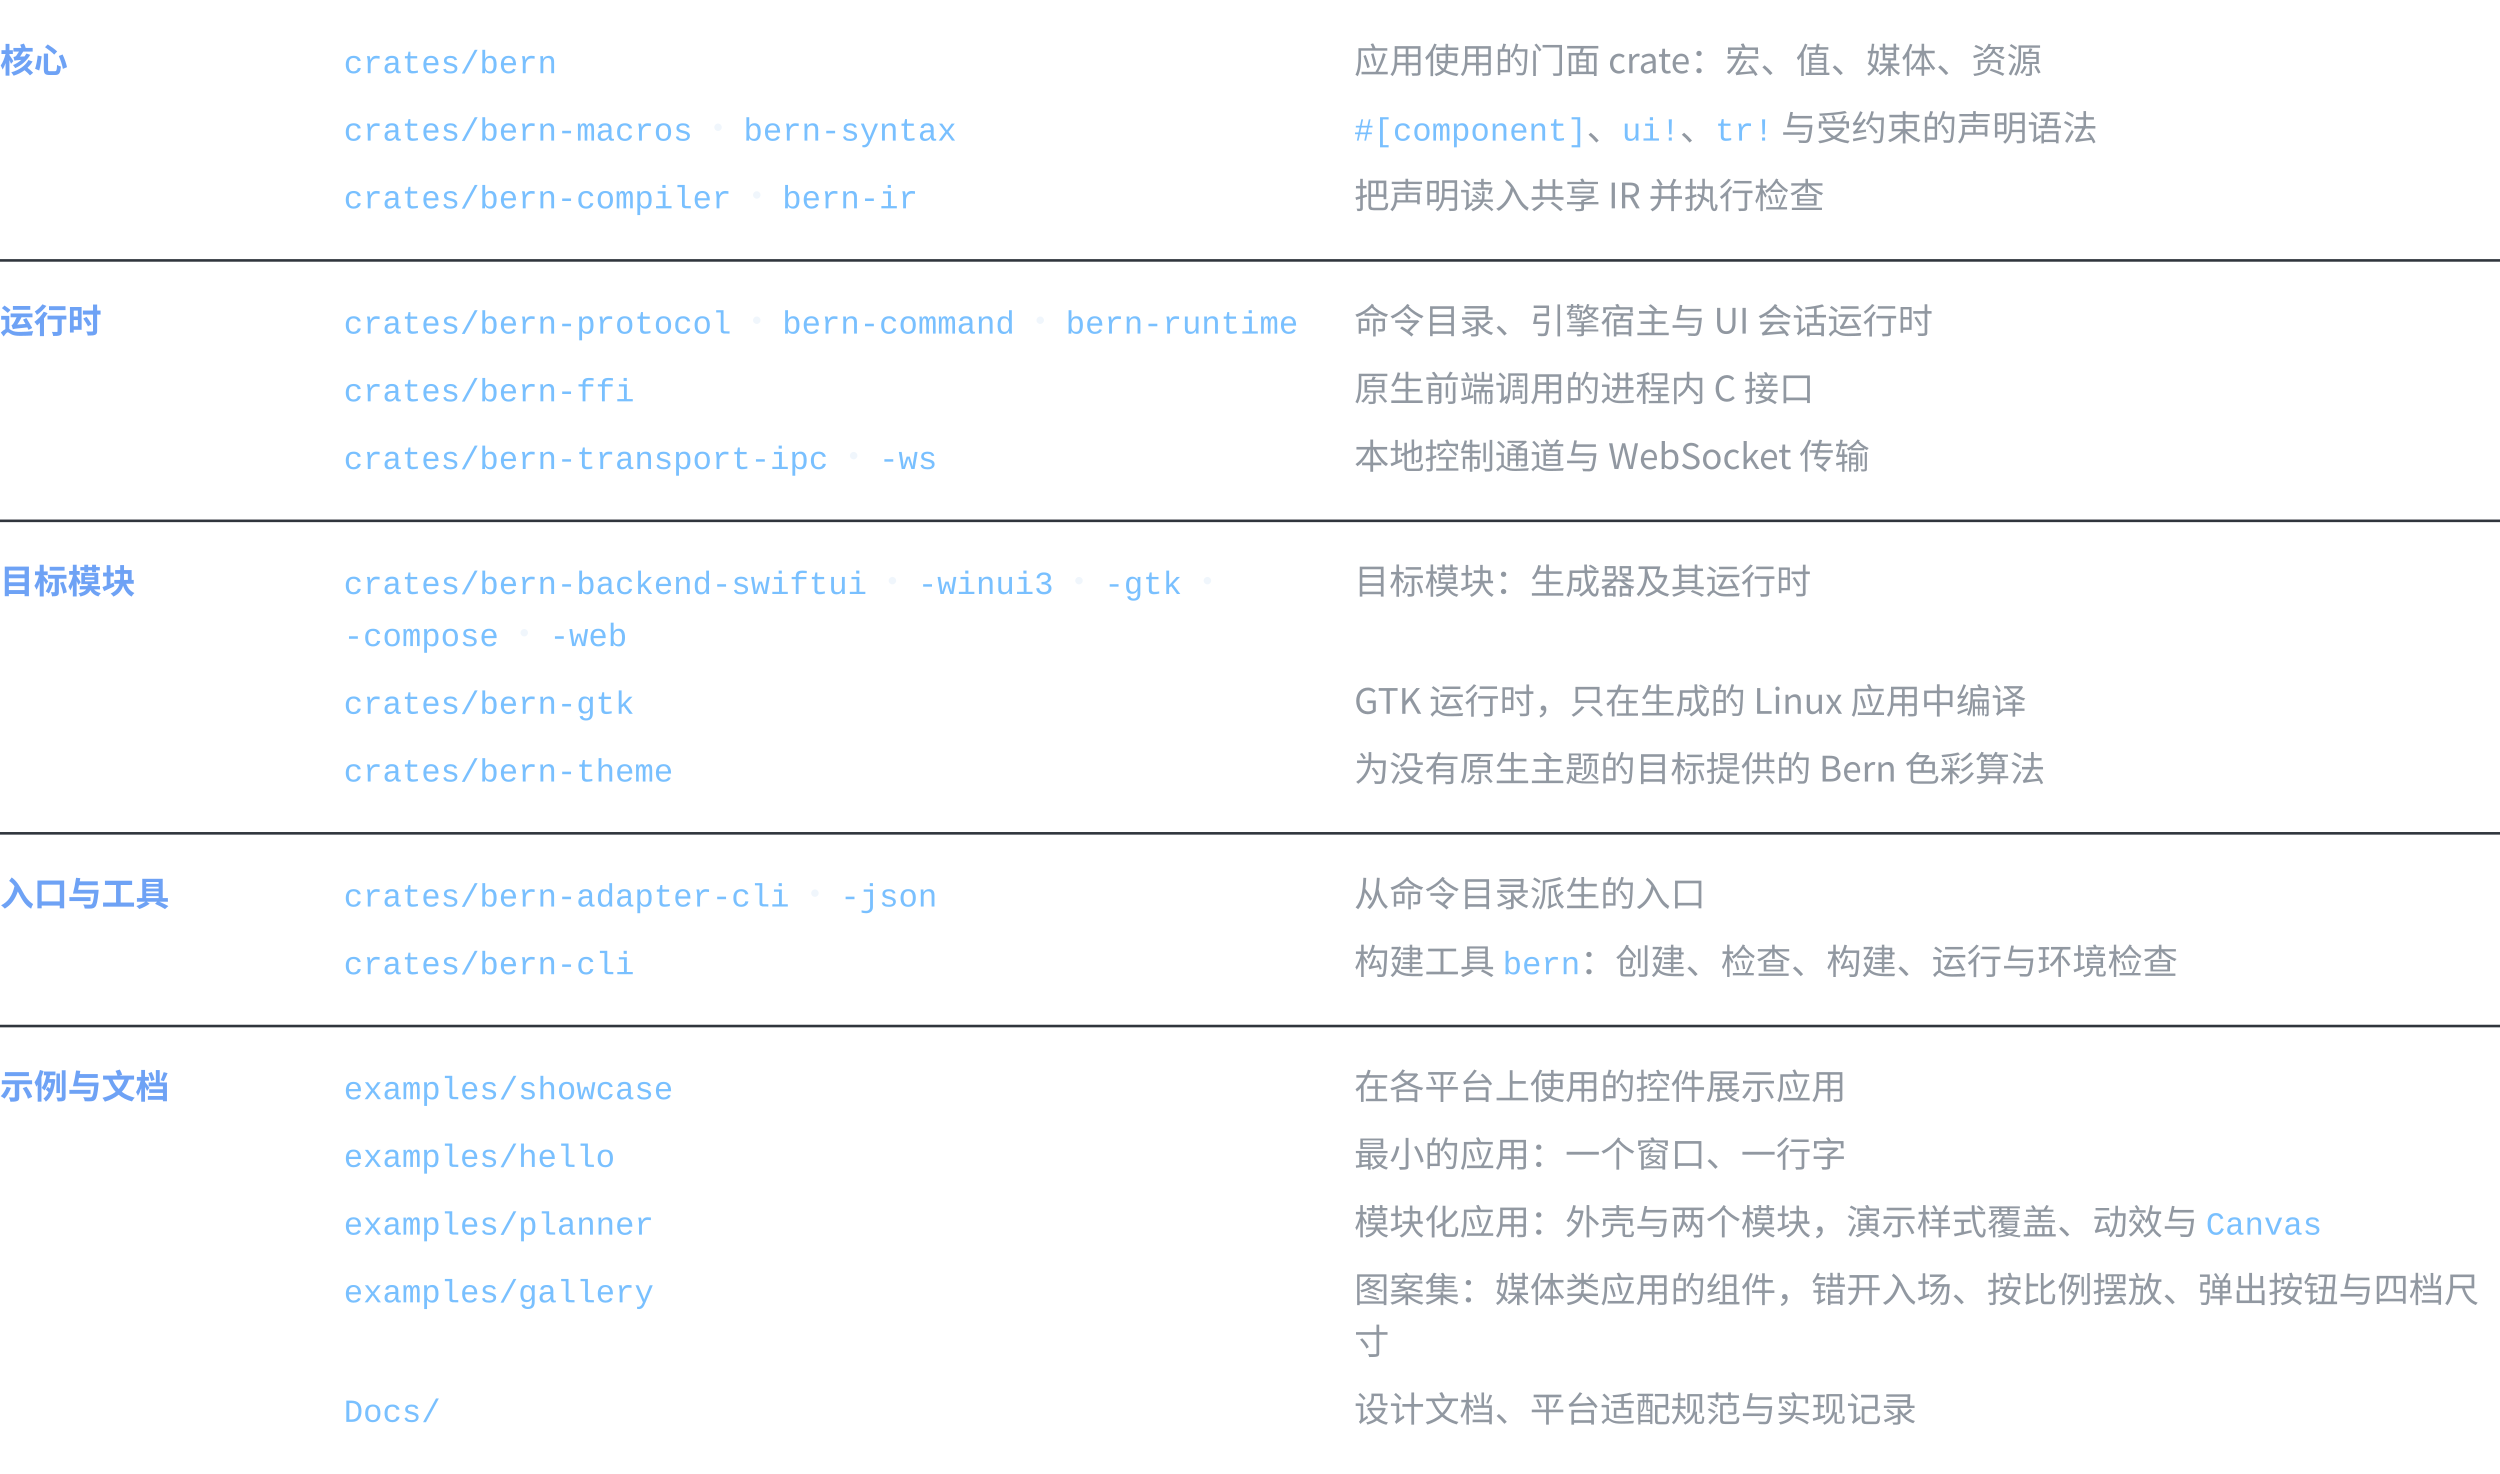
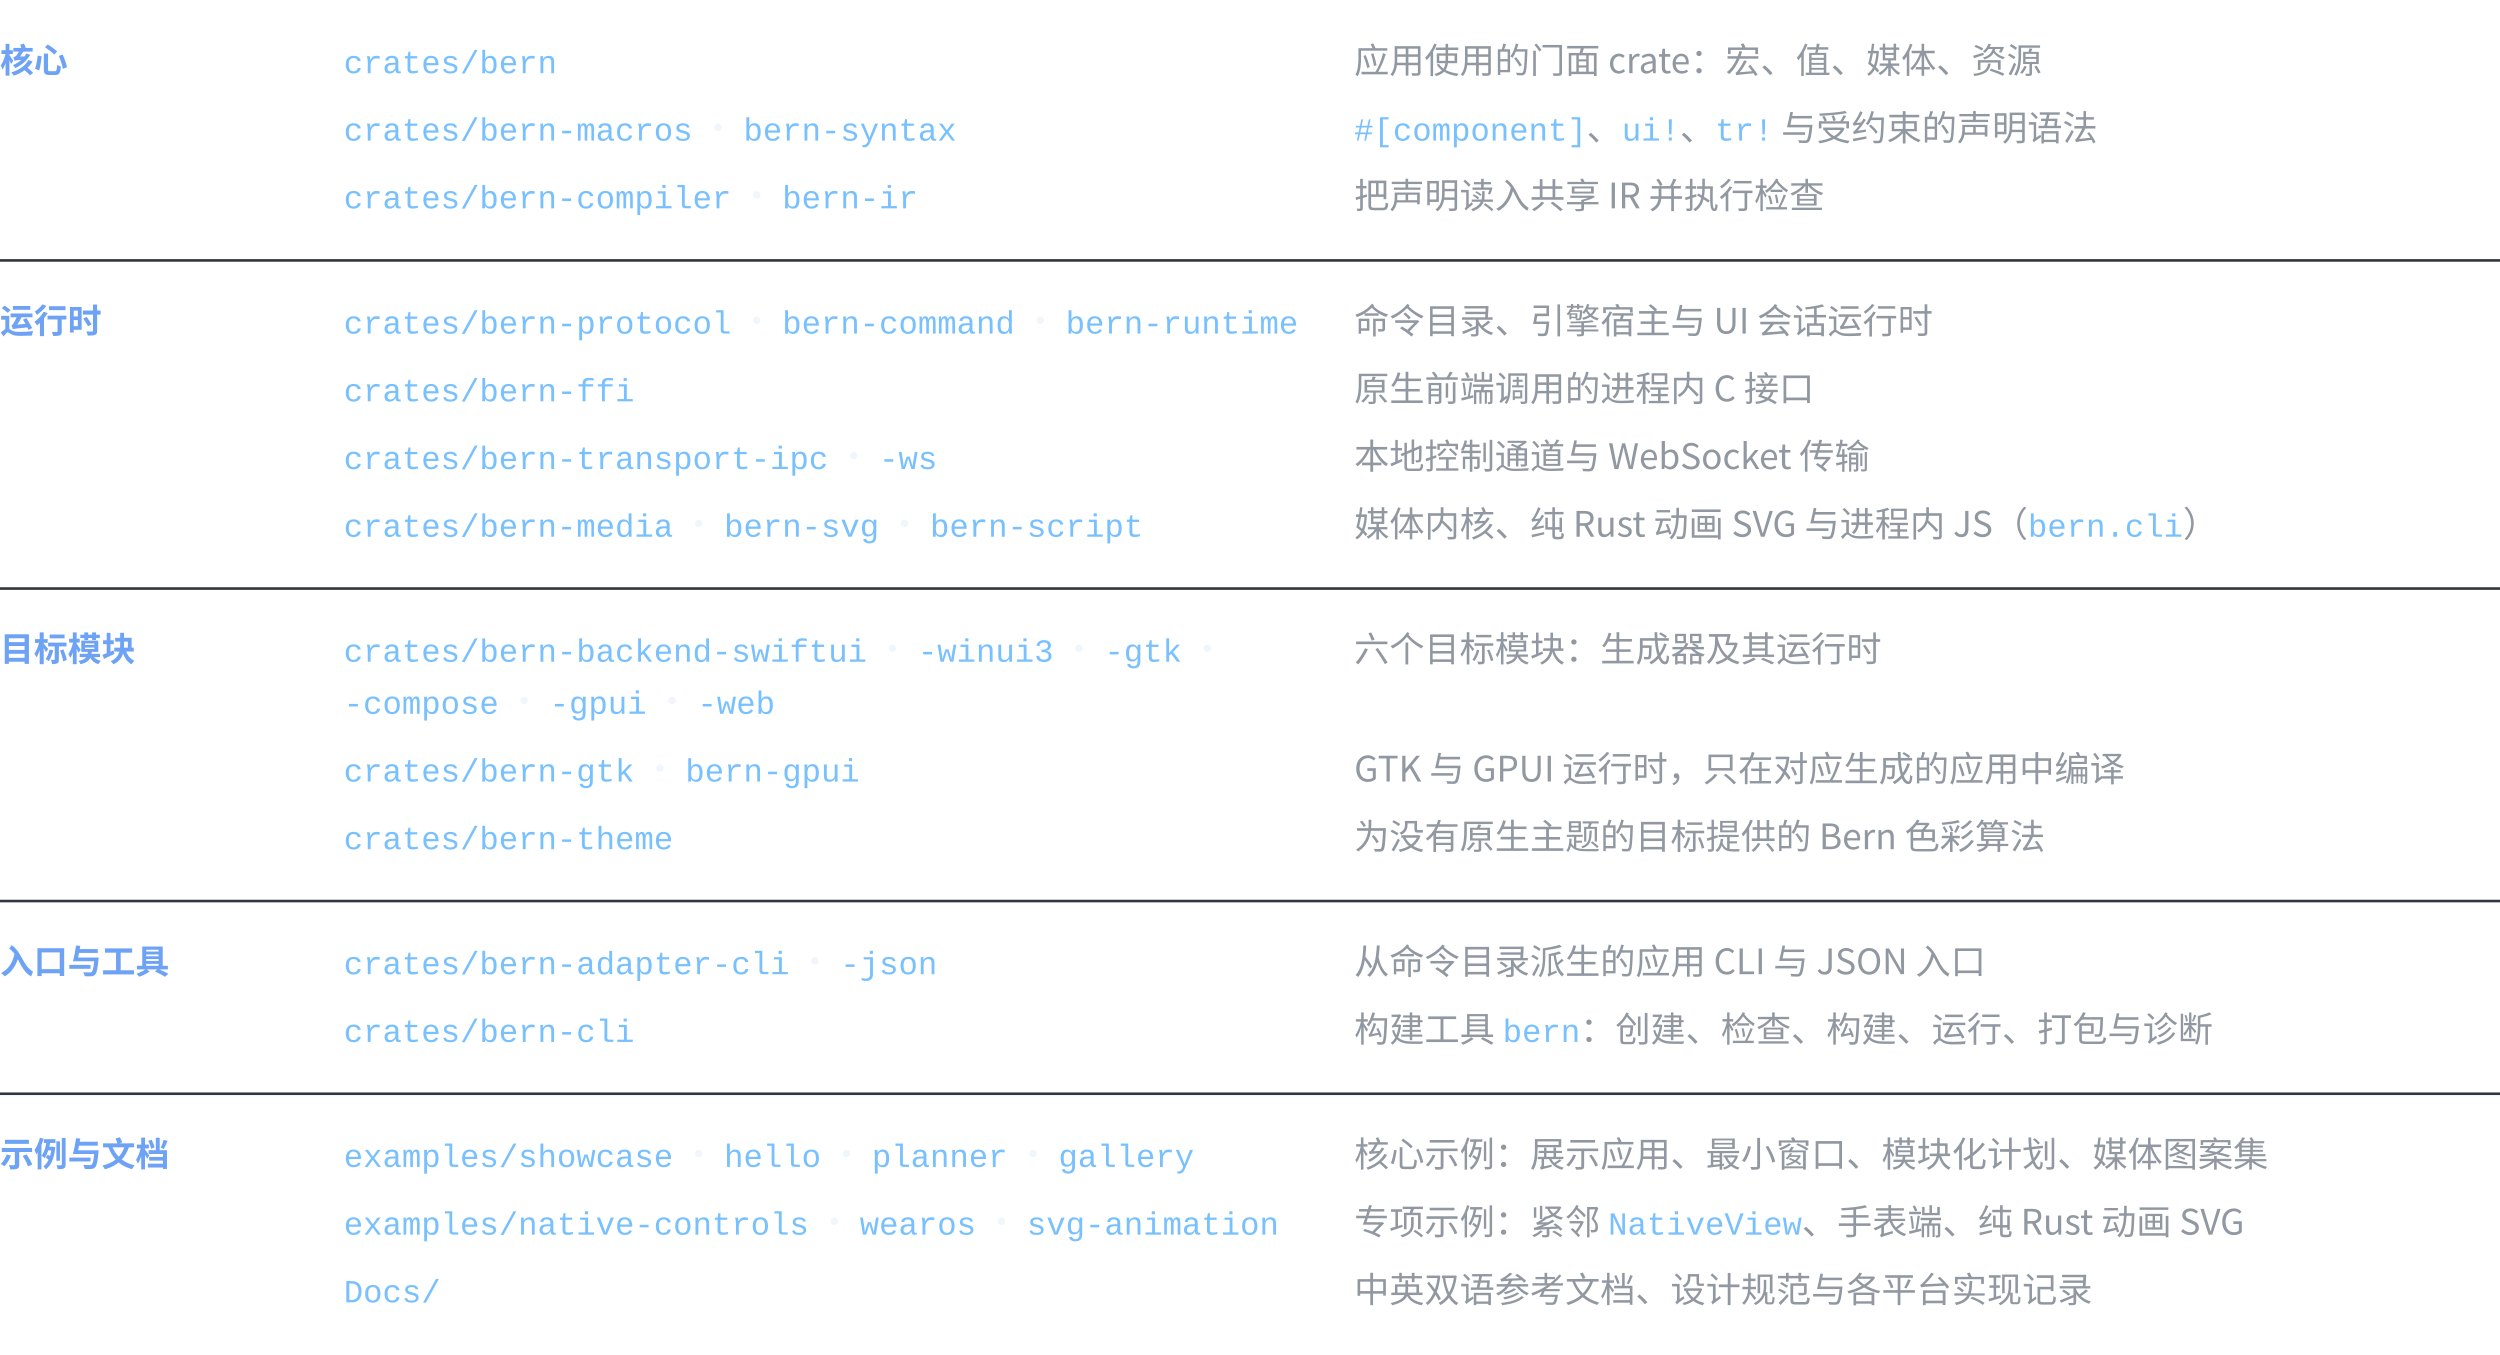
- <svg xmlns="http://www.w3.org/2000/svg" viewBox="0 0 960 566" width="960" height="566" font-family="-apple-system, BlinkMacSystemFont, 'Segoe UI', 'PingFang SC', 'Hiragino Sans GB', 'Microsoft YaHei', 'Noto Sans CJK SC', 'Helvetica Neue', Arial, sans-serif">
+ <svg xmlns="http://www.w3.org/2000/svg" viewBox="0 0 960 520" width="960" height="520" font-family="-apple-system, BlinkMacSystemFont, 'Segoe UI', 'PingFang SC', 'Hiragino Sans GB', 'Microsoft YaHei', 'Noto Sans CJK SC', 'Helvetica Neue', Arial, sans-serif">
  <defs>
    <symbol id="bern-logo" viewBox="0 0 1024 1024">
      <defs>
        <clipPath id="bern-symbol-disc">
          <circle cx="512" cy="512" r="512" />
        </clipPath>
      </defs>
      <g clip-path="url(#bern-symbol-disc)">
        <rect width="1024" height="1024" fill="#4A8BEF" />
        <path fill="#24324D" d="M 290.4 372.1 C 270.7 579.3 309.8 827.6 392.0 1060.0 L 1100 1100 L 1060.0 880.0 C 1013.0 692.2 904.4 451.5 684.3 270.5 A 14 14 0 0 0 662.4 286.5 C 693.7 364.2 711.6 444.8 715.3 529.4 A 36 36 0 0 1 691.6 564.9 C 620.6 590.7 549.5 616.5 478.5 642.4 A 36 36 0 0 1 436.0 628.1 C 383.8 547.6 344.6 461.1 317.8 369.5 A 14 14 0 0 0 290.4 372.1 Z" />
        <ellipse rx="22" ry="36" fill="#E8F4FF" transform="translate(520 760) rotate(-20)" />
        <ellipse rx="22" ry="36" fill="#E8F4FF" transform="translate(748 668) rotate(-20)" />
      </g>
    </symbol>
  </defs>
  <text x="0.0" y="27.9" font-size="13" fill="#6EA2F5" font-weight="700">核心</text>
  <text x="132.0" y="28.1" font-size="13.5" fill="#F0F6FC">
    <tspan font-family="ui-monospace, SFMono-Regular, Menlo, Consolas, 'Liberation Mono', monospace" font-size="12.4" fill="#79C0FF">crates/bern</tspan>
  </text>
  <text x="520.0" y="28.1" font-size="13.5" fill="#9198A1">应用使用的门面 crate：宏、值、媒体、资源</text>
  <text x="132.0" y="54.0" font-size="13.5" fill="#F0F6FC">
    <tspan font-family="ui-monospace, SFMono-Regular, Menlo, Consolas, 'Liberation Mono', monospace" font-size="12.4" fill="#79C0FF">crates/bern-macros</tspan> · <tspan font-family="ui-monospace, SFMono-Regular, Menlo, Consolas, 'Liberation Mono', monospace" font-size="12.4" fill="#79C0FF">bern-syntax</tspan>
  </text>
  <text x="520.0" y="54.0" font-size="13.5" fill="#9198A1">
    <tspan font-family="ui-monospace, SFMono-Regular, Menlo, Consolas, 'Liberation Mono', monospace" font-size="12.4" fill="#79C0FF">#[component]</tspan>、<tspan font-family="ui-monospace, SFMono-Regular, Menlo, Consolas, 'Liberation Mono', monospace" font-size="12.4" fill="#79C0FF">ui!</tspan>、<tspan font-family="ui-monospace, SFMono-Regular, Menlo, Consolas, 'Liberation Mono', monospace" font-size="12.4" fill="#79C0FF">tr!</tspan> 与受约束的声明语法</text>
  <text x="132.0" y="80.0" font-size="13.5" fill="#F0F6FC">
    <tspan font-family="ui-monospace, SFMono-Regular, Menlo, Consolas, 'Liberation Mono', monospace" font-size="12.4" fill="#79C0FF">crates/bern-compiler</tspan> · <tspan font-family="ui-monospace, SFMono-Regular, Menlo, Consolas, 'Liberation Mono', monospace" font-size="12.4" fill="#79C0FF">bern-ir</tspan>
  </text>
  <text x="520.0" y="80.0" font-size="13.5" fill="#9198A1">把声明读入共享 IR 并执行检查</text>
  <line x1="0" y1="100.0" x2="960" y2="100.0" stroke="#30363D" />
  <text x="0.0" y="127.9" font-size="13" fill="#6EA2F5" font-weight="700">运行时</text>
  <text x="132.0" y="128.1" font-size="13.5" fill="#F0F6FC">
    <tspan font-family="ui-monospace, SFMono-Regular, Menlo, Consolas, 'Liberation Mono', monospace" font-size="12.4" fill="#79C0FF">crates/bern-protocol</tspan> · <tspan font-family="ui-monospace, SFMono-Regular, Menlo, Consolas, 'Liberation Mono', monospace" font-size="12.4" fill="#79C0FF">bern-command</tspan> · <tspan font-family="ui-monospace, SFMono-Regular, Menlo, Consolas, 'Liberation Mono', monospace" font-size="12.4" fill="#79C0FF">bern-runtime</tspan>
  </text>
  <text x="520.0" y="128.1" font-size="13.5" fill="#9198A1">命令目录、引擎宿主与 UI 会话运行时</text>
  <text x="132.0" y="154.1" font-size="13.5" fill="#F0F6FC">
    <tspan font-family="ui-monospace, SFMono-Regular, Menlo, Consolas, 'Liberation Mono', monospace" font-size="12.4" fill="#79C0FF">crates/bern-ffi</tspan>
  </text>
  <text x="520.0" y="154.1" font-size="13.5" fill="#9198A1">原生前端调用的进程内 C 接口</text>
  <text x="132.0" y="180.1" font-size="13.5" fill="#F0F6FC">
    <tspan font-family="ui-monospace, SFMono-Regular, Menlo, Consolas, 'Liberation Mono', monospace" font-size="12.4" fill="#79C0FF">crates/bern-transport-ipc</tspan> · <tspan font-family="ui-monospace, SFMono-Regular, Menlo, Consolas, 'Liberation Mono', monospace" font-size="12.4" fill="#79C0FF">-ws</tspan>
  </text>
  <text x="520.0" y="180.1" font-size="13.5" fill="#9198A1">本地控制通道与 WebSocket 传输</text>
-   <line x1="0" y1="200.0" x2="960" y2="200.0" stroke="#30363D" />
-   <text x="0.0" y="227.9" font-size="13" fill="#6EA2F5" font-weight="700">目标模块</text>
-   <text x="132.0" y="228.1" font-size="13.5" fill="#F0F6FC">
+   <text x="132.0" y="206.1" font-size="13.5" fill="#F0F6FC">
+     <tspan font-family="ui-monospace, SFMono-Regular, Menlo, Consolas, 'Liberation Mono', monospace" font-size="12.4" fill="#79C0FF">crates/bern-media</tspan> · <tspan font-family="ui-monospace, SFMono-Regular, Menlo, Consolas, 'Liberation Mono', monospace" font-size="12.4" fill="#79C0FF">bern-svg</tspan> · <tspan font-family="ui-monospace, SFMono-Regular, Menlo, Consolas, 'Liberation Mono', monospace" font-size="12.4" fill="#79C0FF">bern-script</tspan>
+   </text>
+   <text x="520.0" y="206.1" font-size="13.5" fill="#9198A1">媒体内核、纯 Rust 动画 SVG 与进程内 JS（<tspan font-family="ui-monospace, SFMono-Regular, Menlo, Consolas, 'Liberation Mono', monospace" font-size="12.4" fill="#79C0FF">bern.cli</tspan>）</text>
+   <line x1="0" y1="226.0" x2="960" y2="226.0" stroke="#30363D" />
+   <text x="0.0" y="253.9" font-size="13" fill="#6EA2F5" font-weight="700">目标模块</text>
+   <text x="132.0" y="254.1" font-size="13.5" fill="#F0F6FC">
    <tspan font-family="ui-monospace, SFMono-Regular, Menlo, Consolas, 'Liberation Mono', monospace" font-size="12.4" fill="#79C0FF">crates/bern-backend-swiftui</tspan> · <tspan font-family="ui-monospace, SFMono-Regular, Menlo, Consolas, 'Liberation Mono', monospace" font-size="12.4" fill="#79C0FF">-winui3</tspan> · <tspan font-family="ui-monospace, SFMono-Regular, Menlo, Consolas, 'Liberation Mono', monospace" font-size="12.4" fill="#79C0FF">-gtk</tspan> ·</text>
-   <text x="132.0" y="248.1" font-size="13.5" fill="#F0F6FC">
-     <tspan font-family="ui-monospace, SFMono-Regular, Menlo, Consolas, 'Liberation Mono', monospace" font-size="12.4" fill="#79C0FF">-compose</tspan> · <tspan font-family="ui-monospace, SFMono-Regular, Menlo, Consolas, 'Liberation Mono', monospace" font-size="12.4" fill="#79C0FF">-web</tspan>
+   <text x="132.0" y="274.1" font-size="13.5" fill="#F0F6FC">
+     <tspan font-family="ui-monospace, SFMono-Regular, Menlo, Consolas, 'Liberation Mono', monospace" font-size="12.4" fill="#79C0FF">-compose</tspan> · <tspan font-family="ui-monospace, SFMono-Regular, Menlo, Consolas, 'Liberation Mono', monospace" font-size="12.4" fill="#79C0FF">-gpui</tspan> · <tspan font-family="ui-monospace, SFMono-Regular, Menlo, Consolas, 'Liberation Mono', monospace" font-size="12.4" fill="#79C0FF">-web</tspan>
  </text>
-   <text x="520.0" y="228.1" font-size="13.5" fill="#9198A1">目标模块：生成器及其运行时</text>
-   <text x="132.0" y="274.1" font-size="13.5" fill="#F0F6FC">
-     <tspan font-family="ui-monospace, SFMono-Regular, Menlo, Consolas, 'Liberation Mono', monospace" font-size="12.4" fill="#79C0FF">crates/bern-gtk</tspan>
+   <text x="520.0" y="254.1" font-size="13.5" fill="#9198A1">六个目标模块：生成器及其运行时</text>
+   <text x="132.0" y="300.1" font-size="13.5" fill="#F0F6FC">
+     <tspan font-family="ui-monospace, SFMono-Regular, Menlo, Consolas, 'Liberation Mono', monospace" font-size="12.4" fill="#79C0FF">crates/bern-gtk</tspan> · <tspan font-family="ui-monospace, SFMono-Regular, Menlo, Consolas, 'Liberation Mono', monospace" font-size="12.4" fill="#79C0FF">bern-gpui</tspan>
  </text>
-   <text x="520.0" y="274.1" font-size="13.5" fill="#9198A1">GTK 运行时，只在生成的 Linux 应用中编译</text>
-   <text x="132.0" y="300.1" font-size="13.5" fill="#F0F6FC">
+   <text x="520.0" y="300.1" font-size="13.5" fill="#9198A1">GTK 与 GPUI 运行时，只在对应生成的应用中编译</text>
+   <text x="132.0" y="326.1" font-size="13.5" fill="#F0F6FC">
    <tspan font-family="ui-monospace, SFMono-Regular, Menlo, Consolas, 'Liberation Mono', monospace" font-size="12.4" fill="#79C0FF">crates/bern-theme</tspan>
  </text>
-   <text x="520.0" y="300.1" font-size="13.5" fill="#9198A1">为没有原生主题的目标提供的 Bern 色彩算法</text>
-   <line x1="0" y1="320.0" x2="960" y2="320.0" stroke="#30363D" />
-   <text x="0.0" y="347.9" font-size="13" fill="#6EA2F5" font-weight="700">入口与工具</text>
-   <text x="132.0" y="348.1" font-size="13.5" fill="#F0F6FC">
+   <text x="520.0" y="326.1" font-size="13.5" fill="#9198A1">为没有原生主题的目标提供的 Bern 色彩算法</text>
+   <line x1="0" y1="346.0" x2="960" y2="346.0" stroke="#30363D" />
+   <text x="0.0" y="373.9" font-size="13" fill="#6EA2F5" font-weight="700">入口与工具</text>
+   <text x="132.0" y="374.1" font-size="13.5" fill="#F0F6FC">
    <tspan font-family="ui-monospace, SFMono-Regular, Menlo, Consolas, 'Liberation Mono', monospace" font-size="12.4" fill="#79C0FF">crates/bern-adapter-cli</tspan> · <tspan font-family="ui-monospace, SFMono-Regular, Menlo, Consolas, 'Liberation Mono', monospace" font-size="12.4" fill="#79C0FF">-json</tspan>
  </text>
-   <text x="520.0" y="348.1" font-size="13.5" fill="#9198A1">从命令目录派生的入口</text>
-   <text x="132.0" y="374.1" font-size="13.5" fill="#F0F6FC">
+   <text x="520.0" y="374.1" font-size="13.5" fill="#9198A1">从命令目录派生的应用 CLI 与 JSON 入口</text>
+   <text x="132.0" y="400.1" font-size="13.5" fill="#F0F6FC">
    <tspan font-family="ui-monospace, SFMono-Regular, Menlo, Consolas, 'Liberation Mono', monospace" font-size="12.4" fill="#79C0FF">crates/bern-cli</tspan>
  </text>
-   <text x="520.0" y="374.1" font-size="13.5" fill="#9198A1">构建工具 <tspan font-family="ui-monospace, SFMono-Regular, Menlo, Consolas, 'Liberation Mono', monospace" font-size="12.4" fill="#79C0FF">bern</tspan>：创建、检查、构建、运行与环境检查</text>
-   <line x1="0" y1="394.0" x2="960" y2="394.0" stroke="#30363D" />
-   <text x="0.0" y="421.9" font-size="13" fill="#6EA2F5" font-weight="700">示例与文档</text>
-   <text x="132.0" y="422.1" font-size="13.5" fill="#F0F6FC">
-     <tspan font-family="ui-monospace, SFMono-Regular, Menlo, Consolas, 'Liberation Mono', monospace" font-size="12.4" fill="#79C0FF">examples/showcase</tspan>
+   <text x="520.0" y="400.1" font-size="13.5" fill="#9198A1">构建工具 <tspan font-family="ui-monospace, SFMono-Regular, Menlo, Consolas, 'Liberation Mono', monospace" font-size="12.4" fill="#79C0FF">bern</tspan>：创建、检查、构建、运行、打包与诊断</text>
+   <line x1="0" y1="420.0" x2="960" y2="420.0" stroke="#30363D" />
+   <text x="0.0" y="447.9" font-size="13" fill="#6EA2F5" font-weight="700">示例与文档</text>
+   <text x="132.0" y="448.1" font-size="13.5" fill="#F0F6FC">
+     <tspan font-family="ui-monospace, SFMono-Regular, Menlo, Consolas, 'Liberation Mono', monospace" font-size="12.4" fill="#79C0FF">examples/showcase</tspan> · <tspan font-family="ui-monospace, SFMono-Regular, Menlo, Consolas, 'Liberation Mono', monospace" font-size="12.4" fill="#79C0FF">hello</tspan> · <tspan font-family="ui-monospace, SFMono-Regular, Menlo, Consolas, 'Liberation Mono', monospace" font-size="12.4" fill="#79C0FF">planner</tspan> · <tspan font-family="ui-monospace, SFMono-Regular, Menlo, Consolas, 'Liberation Mono', monospace" font-size="12.4" fill="#79C0FF">gallery</tspan>
  </text>
-   <text x="520.0" y="422.1" font-size="13.5" fill="#9198A1">在各平台上使用的控件展示应用</text>
-   <text x="132.0" y="448.1" font-size="13.5" fill="#F0F6FC">
-     <tspan font-family="ui-monospace, SFMono-Regular, Menlo, Consolas, 'Liberation Mono', monospace" font-size="12.4" fill="#79C0FF">examples/hello</tspan>
+   <text x="520.0" y="448.1" font-size="13.5" fill="#9198A1">核心示例：展示应用、最小窗口、模块化计划、媒体图案集</text>
+   <text x="132.0" y="474.1" font-size="13.5" fill="#F0F6FC">
+     <tspan font-family="ui-monospace, SFMono-Regular, Menlo, Consolas, 'Liberation Mono', monospace" font-size="12.4" fill="#79C0FF">examples/native-controls</tspan> · <tspan font-family="ui-monospace, SFMono-Regular, Menlo, Consolas, 'Liberation Mono', monospace" font-size="12.4" fill="#79C0FF">wearos</tspan> · <tspan font-family="ui-monospace, SFMono-Regular, Menlo, Consolas, 'Liberation Mono', monospace" font-size="12.4" fill="#79C0FF">svg-animation</tspan>
  </text>
-   <text x="520.0" y="448.1" font-size="13.5" fill="#9198A1">最小的应用：一个窗口、一行字</text>
-   <text x="132.0" y="474.1" font-size="13.5" fill="#F0F6FC">
-     <tspan font-family="ui-monospace, SFMono-Regular, Menlo, Consolas, 'Liberation Mono', monospace" font-size="12.4" fill="#79C0FF">examples/planner</tspan>
-   </text>
-   <text x="520.0" y="474.1" font-size="13.5" fill="#9198A1">模块化应用：外壳与两个模块，演示样式覆盖、动效与 <tspan font-family="ui-monospace, SFMono-Regular, Menlo, Consolas, 'Liberation Mono', monospace" font-size="12.4" fill="#79C0FF">Canvas</tspan>
-   </text>
+   <text x="520.0" y="474.1" font-size="13.5" fill="#9198A1">专项示例：紧邻 <tspan font-family="ui-monospace, SFMono-Regular, Menlo, Consolas, 'Liberation Mono', monospace" font-size="12.4" fill="#79C0FF">NativeView</tspan>、手表端、纯 Rust 动画 SVG</text>
  <text x="132.0" y="500.1" font-size="13.5" fill="#F0F6FC">
-     <tspan font-family="ui-monospace, SFMono-Regular, Menlo, Consolas, 'Liberation Mono', monospace" font-size="12.4" fill="#79C0FF">examples/gallery</tspan>
-   </text>
-   <text x="520.0" y="500.1" font-size="13.5" fill="#9198A1">图案集：媒体类应用的组件，错开入场、按比例摆放、弹出按钮与四档尺</text>
-   <text x="520.0" y="520.0" font-size="13.5" fill="#9198A1">寸</text>
-   <text x="132.0" y="546.0" font-size="13.5" fill="#F0F6FC">
    <tspan font-family="ui-monospace, SFMono-Regular, Menlo, Consolas, 'Liberation Mono', monospace" font-size="12.4" fill="#79C0FF">Docs/</tspan>
  </text>
-   <text x="520.0" y="546.0" font-size="13.5" fill="#9198A1">设计文档、平台适配规范与实现记录</text>
+   <text x="520.0" y="500.1" font-size="13.5" fill="#9198A1">中英双语参考文档、设计规范与各平台实现记录</text>
</svg>
